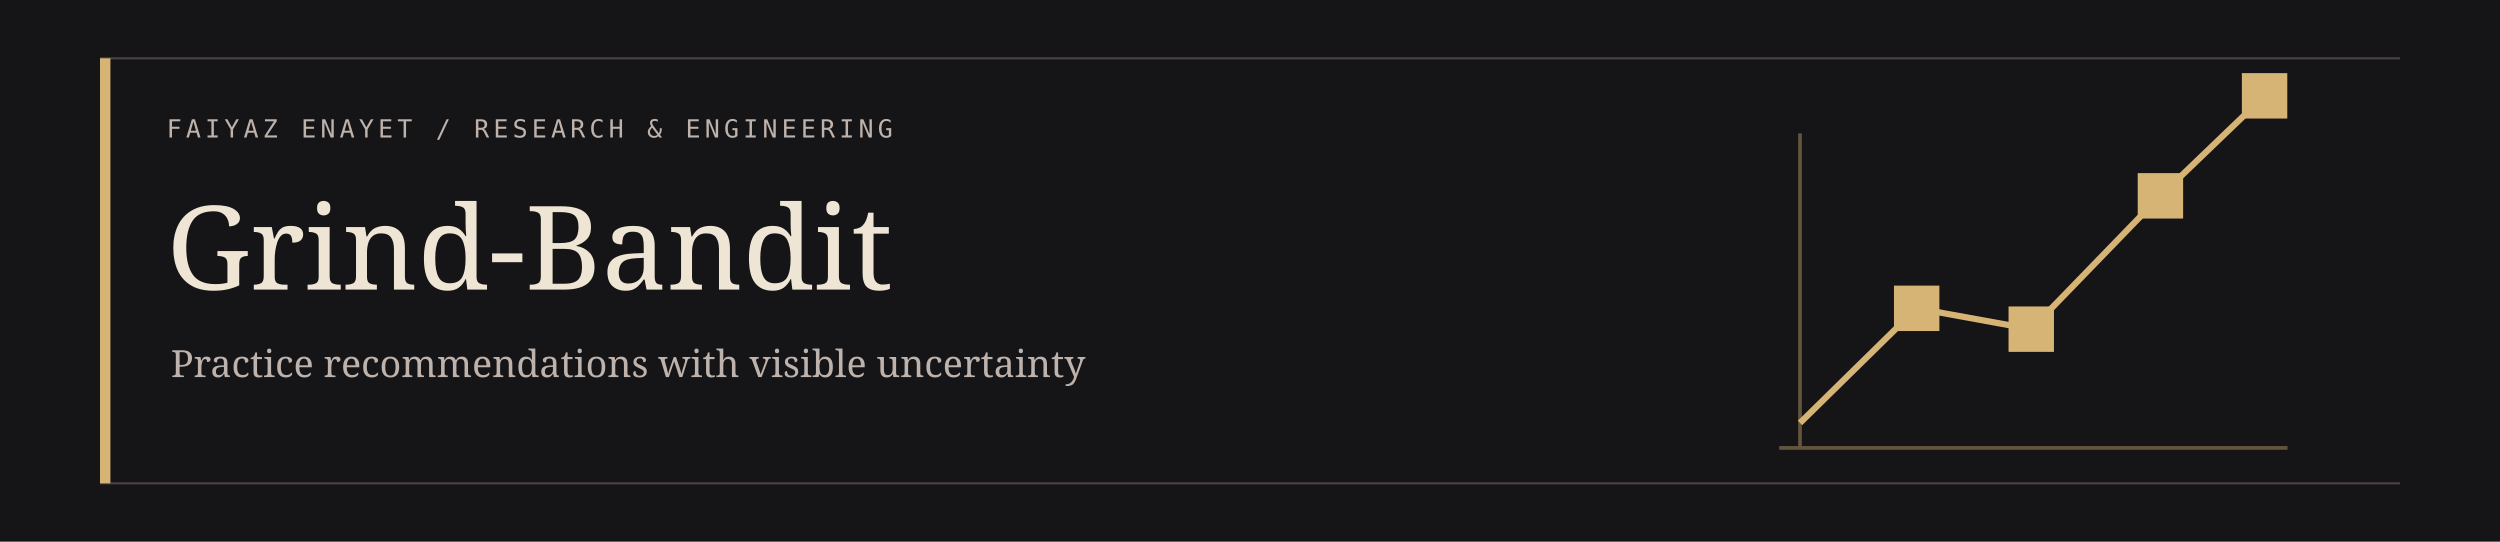
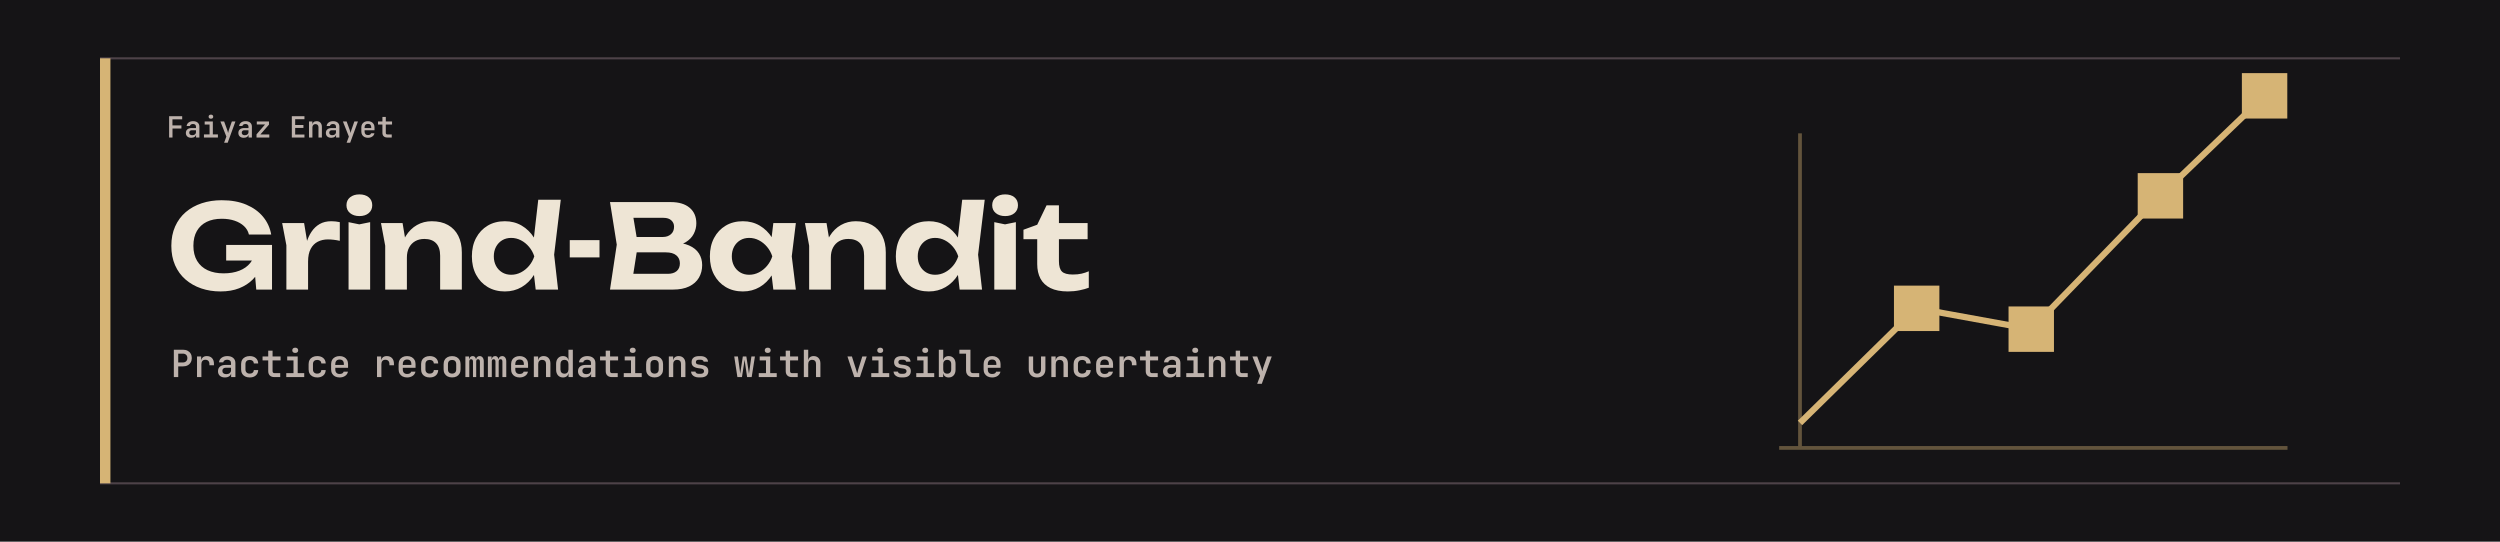
<svg xmlns="http://www.w3.org/2000/svg" width="1200" height="260" viewBox="0 0 1200 260" role="img" aria-label="Grind-Bandit: Practice recommendations with visible uncertainty">
  <rect width="1200" height="260" fill="#151416" />
  <path d="M48 28h1104M48 232h1104" stroke="#4d4248" />
  <rect x="48" y="28" width="5" height="204" fill="#d6b475" />
-   <text x="80" y="66" fill="#bdb2ac" font-size="12" font-family="monospace" letter-spacing="2">FAIYAZ ENAYET / RESEARCH &amp; ENGINEERING</text>
-   <text x="80" y="139" fill="#eee5d5" font-size="56" font-family="Unbounded, Georgia, serif">Grind-Bandit</text>
-   <text x="82" y="181" fill="#bdb2ac" font-size="18" font-family="Georgia,serif">Practice recommendations with visible uncertainty</text>
+   <path fill="#bdb2ac" transform="translate(80 66) scale(1 -1)" d="M1.177 0.000 L1.177 10.233 L7.448 10.233 L7.448 8.722 L2.772 8.722 L2.772 5.823 L7.083 5.823 L7.083 4.312 L2.800 4.312 L2.800 0.000 L1.177 0.000 Z M11.788 -0.140 Q10.598 -0.140 9.905 0.483 Q9.212 1.107 9.212 2.183 Q9.212 3.303 9.960 3.920 Q10.710 4.537 12.040 4.537 L14.070 4.537 L14.070 5.222 Q14.070 5.810 13.692 6.145 Q13.313 6.482 12.642 6.482 Q12.040 6.482 11.640 6.221 Q11.242 5.963 11.172 5.517 L9.577 5.517 Q9.702 6.580 10.548 7.210 Q11.397 7.840 12.683 7.840 Q14.083 7.840 14.895 7.140 Q15.708 6.440 15.708 5.237 L15.708 0.000 L14.112 0.000 L14.112 1.372 L13.847 1.372 L14.127 1.708 Q14.127 0.853 13.482 0.357 Q12.838 -0.140 11.788 -0.140 Z M12.307 1.092 Q13.077 1.092 13.573 1.490 Q14.070 1.890 14.070 2.507 L14.070 3.487 L12.068 3.487 Q11.508 3.487 11.172 3.172 Q10.837 2.857 10.837 2.323 Q10.837 1.750 11.228 1.420 Q11.620 1.092 12.307 1.092 Z M17.892 0.000 L17.892 1.483 L20.593 1.483 L20.593 6.230 L18.242 6.230 L18.242 7.700 L22.162 7.700 L22.162 1.483 L24.598 1.483 L24.598 0.000 L17.892 0.000 Z M21.238 9.017 Q20.720 9.017 20.425 9.275 Q20.132 9.533 20.132 9.982 Q20.132 10.443 20.425 10.710 Q20.720 10.977 21.238 10.977 Q21.757 10.977 22.050 10.710 Q22.345 10.443 22.345 9.982 Q22.345 9.533 22.050 9.275 Q21.757 9.017 21.238 9.017 Z M27.567 -2.520 L28.658 0.433 L25.788 7.700 L27.580 7.700 L29.092 3.557 Q29.203 3.262 29.308 2.842 Q29.413 2.422 29.483 2.142 Q29.540 2.422 29.645 2.842 Q29.750 3.262 29.848 3.557 L31.290 7.700 L33.012 7.700 L29.288 -2.520 L27.567 -2.520 Z M36.988 -0.140 Q35.798 -0.140 35.105 0.483 Q34.412 1.107 34.412 2.183 Q34.412 3.303 35.160 3.920 Q35.910 4.537 37.240 4.537 L39.270 4.537 L39.270 5.222 Q39.270 5.810 38.892 6.145 Q38.513 6.482 37.842 6.482 Q37.240 6.482 36.840 6.221 Q36.442 5.963 36.372 5.517 L34.777 5.517 Q34.902 6.580 35.748 7.210 Q36.597 7.840 37.883 7.840 Q39.283 7.840 40.095 7.140 Q40.908 6.440 40.908 5.237 L40.908 0.000 L39.312 0.000 L39.312 1.372 L39.047 1.372 L39.327 1.708 Q39.327 0.853 38.682 0.357 Q38.038 -0.140 36.988 -0.140 Z M37.507 1.092 Q38.277 1.092 38.773 1.490 Q39.270 1.890 39.270 2.507 L39.270 3.487 L37.268 3.487 Q36.708 3.487 36.372 3.172 Q36.037 2.857 36.037 2.323 Q36.037 1.750 36.428 1.420 Q36.820 1.092 37.507 1.092 Z M43.133 0.000 L43.133 1.512 L47.222 6.258 L43.260 6.258 L43.260 7.700 L49.112 7.700 L49.112 6.188 L44.968 1.442 L49.267 1.442 L49.267 0.000 L43.133 0.000 Z M60.073 0.000 L60.073 10.220 L66.137 10.220 L66.137 8.792 L61.683 8.792 L61.683 6.007 L65.647 6.007 L65.647 4.578 L61.683 4.578 L61.683 1.428 L66.137 1.428 L66.137 0.000 L60.073 0.000 Z M68.320 0.000 L68.320 7.700 L69.930 7.700 L69.930 6.230 L70.350 6.230 L69.930 5.852 Q69.930 6.790 70.483 7.315 Q71.037 7.840 71.988 7.840 Q73.137 7.840 73.822 7.098 Q74.508 6.357 74.508 5.082 L74.508 0.000 L72.870 0.000 L72.870 4.913 Q72.870 5.642 72.485 6.033 Q72.100 6.427 71.428 6.427 Q70.742 6.427 70.350 6.013 Q69.958 5.600 69.958 4.843 L69.958 0.000 L68.320 0.000 Z M78.988 -0.140 Q77.798 -0.140 77.105 0.483 Q76.412 1.107 76.412 2.183 Q76.412 3.303 77.160 3.920 Q77.910 4.537 79.240 4.537 L81.270 4.537 L81.270 5.222 Q81.270 5.810 80.892 6.145 Q80.513 6.482 79.842 6.482 Q79.240 6.482 78.840 6.221 Q78.442 5.963 78.372 5.517 L76.777 5.517 Q76.902 6.580 77.748 7.210 Q78.597 7.840 79.883 7.840 Q81.283 7.840 82.095 7.140 Q82.908 6.440 82.908 5.237 L82.908 0.000 L81.312 0.000 L81.312 1.372 L81.047 1.372 L81.327 1.708 Q81.327 0.853 80.682 0.357 Q80.038 -0.140 78.988 -0.140 Z M79.507 1.092 Q80.277 1.092 80.773 1.490 Q81.270 1.890 81.270 2.507 L81.270 3.487 L79.268 3.487 Q78.708 3.487 78.372 3.172 Q78.037 2.857 78.037 2.323 Q78.037 1.750 78.428 1.420 Q78.820 1.092 79.507 1.092 Z M86.367 -2.520 L87.458 0.433 L84.588 7.700 L86.380 7.700 L87.892 3.557 Q88.003 3.262 88.108 2.842 Q88.213 2.422 88.283 2.142 Q88.340 2.422 88.445 2.842 Q88.550 3.262 88.648 3.557 L90.090 7.700 L91.812 7.700 L88.088 -2.520 L86.367 -2.520 Z M96.600 -0.140 Q95.648 -0.140 94.933 0.230 Q94.220 0.602 93.828 1.280 Q93.437 1.960 93.437 2.857 L93.437 4.843 Q93.437 5.740 93.828 6.418 Q94.220 7.098 94.933 7.468 Q95.648 7.840 96.600 7.840 Q97.567 7.840 98.273 7.468 Q98.980 7.098 99.372 6.418 Q99.763 5.740 99.763 4.843 L99.763 3.458 L95.003 3.458 L95.003 2.857 Q95.003 2.030 95.417 1.595 Q95.830 1.162 96.613 1.162 Q97.243 1.162 97.628 1.385 Q98.013 1.610 98.112 2.017 L99.722 2.017 Q99.540 1.037 98.685 0.448 Q97.832 -0.140 96.600 -0.140 Z M98.197 4.410 L98.197 4.843 Q98.197 5.670 97.797 6.110 Q97.398 6.552 96.600 6.552 Q95.830 6.552 95.417 6.103 Q95.003 5.657 95.003 4.843 L95.003 4.522 L98.308 4.537 L98.197 4.410 Z M105.840 0.000 Q104.762 0.000 104.160 0.595 Q103.558 1.190 103.558 2.240 L103.558 6.230 L101.443 6.230 L101.443 7.700 L103.558 7.700 L103.558 9.870 L105.182 9.870 L105.182 7.700 L108.178 7.700 L108.178 6.230 L105.182 6.230 L105.182 2.240 Q105.182 1.470 105.938 1.470 L108.038 1.470 L108.038 0.000 L105.840 0.000 Z" />
+   <path fill="#eee5d5" transform="translate(80 139) scale(1 -1)" d="M46.874 18.200 Q46.760 14.394 45.360 10.946 Q43.960 7.508 41.326 4.848 Q38.693 2.188 34.825 0.648 Q30.966 -0.893 25.813 -0.893 Q20.886 -0.893 16.599 0.560 Q12.320 2.013 9.074 4.813 Q5.828 7.613 4.034 11.699 Q2.240 15.794 2.240 21.000 Q2.240 26.206 4.060 30.293 Q5.880 34.388 9.153 37.188 Q12.434 39.988 16.826 41.440 Q21.228 42.893 26.434 42.893 Q33.206 42.893 38.220 40.766 Q43.234 38.640 46.279 34.939 Q49.333 31.246 50.173 26.434 L39.480 26.434 Q38.920 28.788 37.126 30.468 Q35.333 32.148 32.620 33.066 Q29.908 33.994 26.434 33.994 Q22.234 33.994 19.206 32.506 Q16.188 31.028 14.508 28.140 Q12.828 25.253 12.828 21.000 Q12.828 16.748 14.613 13.773 Q16.406 10.806 19.653 9.293 Q22.908 7.788 27.326 7.788 Q31.640 7.788 34.913 9.074 Q38.194 10.360 40.119 12.766 Q42.053 15.173 42.333 18.533 L46.874 18.200 Z M28.560 13.948 L28.560 21.446 L50.566 21.446 L50.566 0.000 L43.006 0.000 L41.554 16.800 L43.680 13.948 L28.560 13.948 Z M55.440 31.920 L65.966 31.920 L67.874 20.440 L67.874 0.000 L57.461 0.000 L57.461 21.280 L55.440 31.920 Z M83.108 32.366 L83.108 23.406 Q81.594 23.748 80.106 23.914 Q78.628 24.080 77.394 24.080 Q74.708 24.080 72.546 22.986 Q70.394 21.893 69.134 19.539 Q67.874 17.194 67.874 13.440 L65.800 16.013 Q66.194 19.434 67.086 22.453 Q67.988 25.480 69.554 27.799 Q71.120 30.126 73.439 31.465 Q75.766 32.812 79.074 32.812 Q80.028 32.812 81.086 32.699 Q82.154 32.594 83.108 32.366 Z M87.308 32.366 L92.461 31.308 L97.668 32.366 L97.668 0.000 L87.308 0.000 L87.308 32.366 Z M92.514 35.280 Q89.775 35.280 88.034 36.706 Q86.301 38.133 86.301 40.486 Q86.301 42.893 88.034 44.293 Q89.775 45.693 92.514 45.693 Q95.314 45.693 96.994 44.293 Q98.674 42.893 98.674 40.486 Q98.674 38.133 96.994 36.706 Q95.314 35.280 92.514 35.280 Z M102.874 31.920 L113.234 31.920 L115.308 19.486 L115.308 0.000 L104.895 0.000 L104.895 21.053 L102.874 31.920 Z M127.234 32.812 Q131.828 32.812 135.048 30.993 Q138.268 29.173 139.974 25.813 Q141.680 22.453 141.680 17.806 L141.680 0.000 L131.268 0.000 L131.268 16.240 Q131.268 20.213 129.308 22.260 Q127.348 24.308 123.708 24.308 Q121.135 24.308 119.254 23.214 Q117.381 22.120 116.340 20.134 Q115.308 18.148 115.308 15.400 L112.000 17.133 Q112.621 22.234 114.774 25.699 Q116.935 29.173 120.155 30.993 Q123.375 32.812 127.234 32.812 Z M177.126 0.000 L175.726 12.040 L177.634 15.846 L175.788 20.668 L178.360 43.120 L189.166 43.120 L185.981 16.748 L187.880 0.000 L177.126 0.000 Z M179.541 15.960 Q178.701 10.868 176.348 7.088 Q173.994 3.308 170.406 1.208 Q166.828 -0.893 162.348 -0.893 Q157.640 -0.893 154.079 1.234 Q150.526 3.360 148.514 7.140 Q146.501 10.920 146.501 15.960 Q146.501 21.000 148.514 24.780 Q150.526 28.560 154.079 30.686 Q157.640 32.812 162.348 32.812 Q166.828 32.812 170.406 30.713 Q173.994 28.613 176.374 24.859 Q178.754 21.114 179.541 15.960 Z M157.028 15.960 Q157.028 13.388 158.086 11.393 Q159.154 9.406 161.026 8.260 Q162.908 7.114 165.366 7.114 Q167.834 7.114 170.048 8.260 Q172.261 9.406 173.941 11.393 Q175.621 13.388 176.461 15.960 Q175.621 18.533 173.941 20.519 Q172.261 22.514 170.048 23.660 Q167.834 24.806 165.366 24.806 Q162.908 24.806 161.026 23.660 Q159.154 22.514 158.086 20.519 Q157.028 18.533 157.028 15.960 Z M193.480 23.748 L207.760 23.748 L207.760 15.453 L193.480 15.453 L193.480 23.748 Z M241.806 20.606 L242.708 22.680 Q247.634 22.566 250.793 21.166 Q253.960 19.766 255.500 17.325 Q257.040 14.893 257.040 11.760 Q257.040 8.348 255.474 5.688 Q253.908 3.028 250.793 1.514 Q247.686 0.000 243.040 0.000 L212.800 0.000 L216.046 21.560 L212.800 42.000 L241.973 42.000 Q247.800 42.000 251.020 39.279 Q254.240 36.566 254.240 31.806 Q254.240 29.173 253.006 26.766 Q251.773 24.360 249.086 22.706 Q246.400 21.053 241.806 20.606 Z M223.213 2.573 L219.188 7.560 L240.520 7.560 Q243.268 7.560 244.808 8.873 Q246.348 10.194 246.348 12.600 Q246.348 15.006 244.633 16.433 Q242.926 17.868 239.566 17.868 L222.093 17.868 L222.093 25.253 L238.228 25.253 Q240.520 25.253 242.034 26.565 Q243.548 27.886 243.548 30.188 Q243.548 32.034 242.226 33.233 Q240.914 34.440 238.508 34.440 L219.240 34.440 L223.213 39.428 L226.188 21.560 L223.213 2.573 Z M291.200 0.000 L289.800 11.594 L291.314 15.960 L289.800 20.274 L291.200 31.920 L302.006 31.920 L300.046 15.960 L302.006 0.000 L291.200 0.000 Z M293.781 15.960 Q292.941 10.868 290.588 7.088 Q288.234 3.308 284.646 1.208 Q281.068 -0.893 276.588 -0.893 Q271.880 -0.893 268.319 1.234 Q264.766 3.360 262.754 7.140 Q260.741 10.920 260.741 15.960 Q260.741 21.000 262.754 24.780 Q264.766 28.560 268.319 30.686 Q271.880 32.812 276.588 32.812 Q281.068 32.812 284.646 30.713 Q288.234 28.613 290.614 24.859 Q292.994 21.114 293.781 15.960 Z M271.268 15.960 Q271.268 13.388 272.326 11.393 Q273.394 9.406 275.266 8.260 Q277.148 7.114 279.606 7.114 Q282.074 7.114 284.288 8.260 Q286.501 9.406 288.181 11.393 Q289.861 13.388 290.701 15.960 Q289.861 18.533 288.181 20.519 Q286.501 22.514 284.288 23.660 Q282.074 24.806 279.606 24.806 Q277.148 24.806 275.266 23.660 Q273.394 22.514 272.326 20.519 Q271.268 18.533 271.268 15.960 Z M306.373 31.920 L316.733 31.920 L318.806 19.486 L318.806 0.000 L308.394 0.000 L308.394 21.053 L306.373 31.920 Z M330.733 32.812 Q335.326 32.812 338.546 30.993 Q341.766 29.173 343.473 25.813 Q345.179 22.453 345.179 17.806 L345.179 0.000 L334.766 0.000 L334.766 16.240 Q334.766 20.213 332.806 22.260 Q330.846 24.308 327.206 24.308 Q324.634 24.308 322.753 23.214 Q320.880 22.120 319.839 20.134 Q318.806 18.148 318.806 15.400 L315.499 17.133 Q316.120 22.234 318.273 25.699 Q320.434 29.173 323.654 30.993 Q326.874 32.812 330.733 32.812 Z M380.625 0.000 L379.225 12.040 L381.133 15.846 L379.286 20.668 L381.859 43.120 L392.665 43.120 L389.480 16.748 L391.379 0.000 L380.625 0.000 Z M383.040 15.960 Q382.200 10.868 379.846 7.088 Q377.493 3.308 373.905 1.208 Q370.326 -0.893 365.846 -0.893 Q361.139 -0.893 357.578 1.234 Q354.025 3.360 352.013 7.140 Q350.000 10.920 350.000 15.960 Q350.000 21.000 352.013 24.780 Q354.025 28.560 357.578 30.686 Q361.139 32.812 365.846 32.812 Q370.326 32.812 373.905 30.713 Q377.493 28.613 379.873 24.859 Q382.253 21.114 383.040 15.960 Z M360.526 15.960 Q360.526 13.388 361.585 11.393 Q362.653 9.406 364.525 8.260 Q366.406 7.114 368.865 7.114 Q371.333 7.114 373.546 8.260 Q375.760 9.406 377.440 11.393 Q379.120 13.388 379.960 15.960 Q379.120 18.533 377.440 20.519 Q375.760 22.514 373.546 23.660 Q371.333 24.806 368.865 24.806 Q366.406 24.806 364.525 23.660 Q362.653 22.514 361.585 20.519 Q360.526 18.533 360.526 15.960 Z M397.259 32.366 L402.413 31.308 L407.619 32.366 L407.619 0.000 L397.259 0.000 L397.259 32.366 Z M402.465 35.280 Q399.726 35.280 397.985 36.706 Q396.253 38.133 396.253 40.486 Q396.253 42.893 397.985 44.293 Q399.726 45.693 402.465 45.693 Q405.265 45.693 406.945 44.293 Q408.625 42.893 408.625 40.486 Q408.625 38.133 406.945 36.706 Q405.265 35.280 402.465 35.280 Z M411.259 24.194 L411.259 28.726 L417.865 31.133 L422.345 40.434 L428.286 40.434 L428.286 31.920 L442.059 31.920 L442.059 24.194 L428.286 24.194 L428.286 13.668 Q428.286 10.080 429.739 8.654 Q431.191 7.228 434.945 7.228 Q437.351 7.228 439.171 7.648 Q440.991 8.068 442.619 8.794 L442.619 0.893 Q440.939 0.228 438.218 -0.333 Q435.505 -0.893 432.591 -0.893 Q427.499 -0.893 424.218 0.726 Q420.945 2.354 419.405 5.294 Q417.865 8.234 417.865 12.206 L417.865 24.194 L411.259 24.194 Z" />
+   <path fill="#bdb2ac" transform="translate(82 181) scale(1 -1)" d="M1.440 0.000 L1.440 13.140 L5.797 13.140 Q7.093 13.140 8.047 12.645 Q9.000 12.150 9.532 11.250 Q10.063 10.350 10.063 9.127 Q10.063 7.937 9.532 7.028 Q9.000 6.120 8.047 5.625 Q7.093 5.130 5.797 5.130 L3.547 5.130 L3.547 0.000 L1.440 0.000 Z M3.547 7.020 L5.797 7.020 Q6.767 7.020 7.352 7.597 Q7.937 8.173 7.937 9.127 Q7.937 10.117 7.352 10.682 Q6.767 11.250 5.797 11.250 L3.547 11.250 L3.547 7.020 Z M12.563 0.000 L12.563 9.900 L14.563 9.900 L14.563 8.010 L15.083 8.010 L14.453 6.840 Q14.453 8.443 15.165 9.262 Q15.877 10.080 17.263 10.080 Q18.863 10.080 19.780 9.098 Q20.700 8.117 20.700 6.373 L20.700 5.687 L18.523 5.687 L18.523 6.227 Q18.523 7.237 18.008 7.777 Q17.497 8.317 16.597 8.317 Q15.677 8.317 15.173 7.765 Q14.670 7.217 14.670 6.227 L14.670 0.000 L12.563 0.000 Z M25.957 -0.180 Q24.427 -0.180 23.535 0.622 Q22.643 1.423 22.643 2.807 Q22.643 4.247 23.605 5.040 Q24.570 5.833 26.280 5.833 L28.890 5.833 L28.890 6.713 Q28.890 7.470 28.403 7.900 Q27.917 8.333 27.053 8.333 Q26.280 8.333 25.765 7.999 Q25.253 7.667 25.163 7.093 L23.113 7.093 Q23.273 8.460 24.362 9.270 Q25.453 10.080 27.107 10.080 Q28.907 10.080 29.950 9.180 Q30.997 8.280 30.997 6.733 L30.997 0.000 L28.943 0.000 L28.943 1.763 L28.603 1.763 L28.963 2.197 Q28.963 1.097 28.133 0.458 Q27.307 -0.180 25.957 -0.180 Z M26.623 1.403 Q27.613 1.403 28.252 1.915 Q28.890 2.430 28.890 3.223 L28.890 4.483 L26.317 4.483 Q25.597 4.483 25.163 4.078 Q24.733 3.673 24.733 2.987 Q24.733 2.250 25.237 1.825 Q25.740 1.403 26.623 1.403 Z M37.873 -0.180 Q36.613 -0.180 35.685 0.287 Q34.757 0.757 34.245 1.628 Q33.733 2.503 33.733 3.673 L33.733 6.227 Q33.733 7.417 34.245 8.280 Q34.757 9.143 35.685 9.610 Q36.613 10.080 37.873 10.080 Q39.690 10.080 40.787 9.127 Q41.887 8.173 41.940 6.533 L39.853 6.533 Q39.797 7.343 39.274 7.793 Q38.753 8.243 37.873 8.243 Q36.917 8.243 36.368 7.720 Q35.820 7.200 35.820 6.227 L35.820 3.673 Q35.820 2.717 36.368 2.185 Q36.917 1.657 37.873 1.657 Q38.753 1.657 39.274 2.107 Q39.797 2.557 39.853 3.367 L41.940 3.367 Q41.887 1.727 40.787 0.773 Q39.690 -0.180 37.873 -0.180 Z M49.680 0.000 Q48.293 0.000 47.520 0.765 Q46.747 1.530 46.747 2.880 L46.747 8.010 L44.027 8.010 L44.027 9.900 L46.747 9.900 L46.747 12.690 L48.833 12.690 L48.833 9.900 L52.687 9.900 L52.687 8.010 L48.833 8.010 L48.833 2.880 Q48.833 1.890 49.807 1.890 L52.507 1.890 L52.507 0.000 L49.680 0.000 Z M55.403 0.000 L55.403 1.907 L58.877 1.907 L58.877 8.010 L55.853 8.010 L55.853 9.900 L60.893 9.900 L60.893 1.907 L64.027 1.907 L64.027 0.000 L55.403 0.000 Z M59.707 11.593 Q59.040 11.593 58.660 11.925 Q58.283 12.257 58.283 12.833 Q58.283 13.427 58.660 13.770 Q59.040 14.113 59.707 14.113 Q60.373 14.113 60.750 13.770 Q61.130 13.427 61.130 12.833 Q61.130 12.257 60.750 11.925 Q60.373 11.593 59.707 11.593 Z M70.273 -0.180 Q69.013 -0.180 68.085 0.287 Q67.157 0.757 66.645 1.628 Q66.133 2.503 66.133 3.673 L66.133 6.227 Q66.133 7.417 66.645 8.280 Q67.157 9.143 68.085 9.610 Q69.013 10.080 70.273 10.080 Q72.090 10.080 73.187 9.127 Q74.287 8.173 74.340 6.533 L72.253 6.533 Q72.197 7.343 71.674 7.793 Q71.153 8.243 70.273 8.243 Q69.317 8.243 68.768 7.720 Q68.220 7.200 68.220 6.227 L68.220 3.673 Q68.220 2.717 68.768 2.185 Q69.317 1.657 70.273 1.657 Q71.153 1.657 71.674 2.107 Q72.197 2.557 72.253 3.367 L74.340 3.367 Q74.287 1.727 73.187 0.773 Q72.090 -0.180 70.273 -0.180 Z M81.000 -0.180 Q79.777 -0.180 78.857 0.295 Q77.940 0.773 77.437 1.645 Q76.933 2.520 76.933 3.673 L76.933 6.227 Q76.933 7.380 77.437 8.252 Q77.940 9.127 78.857 9.602 Q79.777 10.080 81.000 10.080 Q82.243 10.080 83.152 9.602 Q84.060 9.127 84.563 8.252 Q85.067 7.380 85.067 6.227 L85.067 4.447 L78.947 4.447 L78.947 3.673 Q78.947 2.610 79.478 2.050 Q80.010 1.493 81.017 1.493 Q81.827 1.493 82.322 1.780 Q82.817 2.070 82.943 2.593 L85.013 2.593 Q84.780 1.333 83.680 0.577 Q82.583 -0.180 81.000 -0.180 Z M83.053 5.670 L83.053 6.227 Q83.053 7.290 82.538 7.855 Q82.027 8.423 81.000 8.423 Q80.010 8.423 79.478 7.847 Q78.947 7.273 78.947 6.227 L78.947 5.813 L83.197 5.833 L83.053 5.670 Z M98.963 0.000 L98.963 9.900 L100.963 9.900 L100.963 8.010 L101.483 8.010 L100.853 6.840 Q100.853 8.443 101.565 9.262 Q102.277 10.080 103.663 10.080 Q105.263 10.080 106.180 9.098 Q107.100 8.117 107.100 6.373 L107.100 5.687 L104.923 5.687 L104.923 6.227 Q104.923 7.237 104.408 7.777 Q103.897 8.317 102.997 8.317 Q102.077 8.317 101.573 7.765 Q101.070 7.217 101.070 6.227 L101.070 0.000 L98.963 0.000 Z M113.400 -0.180 Q112.177 -0.180 111.257 0.295 Q110.340 0.773 109.837 1.645 Q109.333 2.520 109.333 3.673 L109.333 6.227 Q109.333 7.380 109.837 8.252 Q110.340 9.127 111.257 9.602 Q112.177 10.080 113.400 10.080 Q114.643 10.080 115.552 9.602 Q116.460 9.127 116.963 8.252 Q117.467 7.380 117.467 6.227 L117.467 4.447 L111.347 4.447 L111.347 3.673 Q111.347 2.610 111.878 2.050 Q112.410 1.493 113.417 1.493 Q114.227 1.493 114.722 1.780 Q115.217 2.070 115.343 2.593 L117.413 2.593 Q117.180 1.333 116.080 0.577 Q114.983 -0.180 113.400 -0.180 Z M115.453 5.670 L115.453 6.227 Q115.453 7.290 114.938 7.855 Q114.427 8.423 113.400 8.423 Q112.410 8.423 111.878 7.847 Q111.347 7.273 111.347 6.227 L111.347 5.813 L115.597 5.833 L115.453 5.670 Z M124.273 -0.180 Q123.013 -0.180 122.085 0.287 Q121.157 0.757 120.645 1.628 Q120.133 2.503 120.133 3.673 L120.133 6.227 Q120.133 7.417 120.645 8.280 Q121.157 9.143 122.085 9.610 Q123.013 10.080 124.273 10.080 Q126.090 10.080 127.187 9.127 Q128.287 8.173 128.340 6.533 L126.253 6.533 Q126.197 7.343 125.674 7.793 Q125.153 8.243 124.273 8.243 Q123.317 8.243 122.768 7.720 Q122.220 7.200 122.220 6.227 L122.220 3.673 Q122.220 2.717 122.768 2.185 Q123.317 1.657 124.273 1.657 Q125.153 1.657 125.674 2.107 Q126.197 2.557 126.253 3.367 L128.340 3.367 Q128.287 1.727 127.187 0.773 Q126.090 -0.180 124.273 -0.180 Z M135.000 -0.163 Q133.757 -0.163 132.848 0.304 Q131.940 0.773 131.437 1.645 Q130.933 2.520 130.933 3.707 L130.933 6.193 Q130.933 7.380 131.437 8.252 Q131.940 9.127 132.848 9.593 Q133.757 10.063 135.000 10.063 Q136.260 10.063 137.160 9.593 Q138.060 9.127 138.563 8.252 Q139.067 7.380 139.067 6.210 L139.067 3.707 Q139.067 2.520 138.563 1.645 Q138.060 0.773 137.160 0.304 Q136.260 -0.163 135.000 -0.163 Z M135.000 1.673 Q135.937 1.673 136.457 2.194 Q136.980 2.717 136.980 3.707 L136.980 6.193 Q136.980 7.200 136.457 7.712 Q135.937 8.227 135.000 8.227 Q134.083 8.227 133.552 7.712 Q133.020 7.200 133.020 6.193 L133.020 3.707 Q133.020 2.717 133.552 2.194 Q134.083 1.673 135.000 1.673 Z M141.390 0.000 L141.390 9.900 L143.137 9.900 L143.137 8.603 L143.497 8.603 L143.207 8.243 Q143.207 9.090 143.665 9.585 Q144.127 10.080 144.863 10.080 Q145.673 10.080 146.115 9.442 Q146.557 8.803 146.557 7.703 L146.143 8.603 L146.790 8.603 L146.520 8.243 Q146.520 9.090 146.987 9.585 Q147.457 10.080 148.230 10.080 Q149.147 10.080 149.678 9.385 Q150.210 8.693 150.210 7.543 L150.210 0.000 L148.357 0.000 L148.357 7.470 Q148.357 7.993 148.132 8.280 Q147.907 8.567 147.473 8.567 Q147.043 8.567 146.807 8.288 Q146.573 8.010 146.573 7.487 L146.573 0.000 L145.027 0.000 L145.027 7.470 Q145.027 8.010 144.790 8.288 Q144.557 8.567 144.127 8.567 Q143.693 8.567 143.477 8.288 Q143.263 8.010 143.263 7.487 L143.263 0.000 L141.390 0.000 Z M152.190 0.000 L152.190 9.900 L153.937 9.900 L153.937 8.603 L154.297 8.603 L154.007 8.243 Q154.007 9.090 154.465 9.585 Q154.927 10.080 155.663 10.080 Q156.473 10.080 156.915 9.442 Q157.357 8.803 157.357 7.703 L156.943 8.603 L157.590 8.603 L157.320 8.243 Q157.320 9.090 157.787 9.585 Q158.257 10.080 159.030 10.080 Q159.947 10.080 160.478 9.385 Q161.010 8.693 161.010 7.543 L161.010 0.000 L159.157 0.000 L159.157 7.470 Q159.157 7.993 158.932 8.280 Q158.707 8.567 158.273 8.567 Q157.843 8.567 157.607 8.288 Q157.373 8.010 157.373 7.487 L157.373 0.000 L155.827 0.000 L155.827 7.470 Q155.827 8.010 155.590 8.288 Q155.357 8.567 154.927 8.567 Q154.493 8.567 154.277 8.288 Q154.063 8.010 154.063 7.487 L154.063 0.000 L152.190 0.000 Z M167.400 -0.180 Q166.177 -0.180 165.257 0.295 Q164.340 0.773 163.837 1.645 Q163.333 2.520 163.333 3.673 L163.333 6.227 Q163.333 7.380 163.837 8.252 Q164.340 9.127 165.257 9.602 Q166.177 10.080 167.400 10.080 Q168.643 10.080 169.552 9.602 Q170.460 9.127 170.963 8.252 Q171.467 7.380 171.467 6.227 L171.467 4.447 L165.347 4.447 L165.347 3.673 Q165.347 2.610 165.878 2.050 Q166.410 1.493 167.417 1.493 Q168.227 1.493 168.722 1.780 Q169.217 2.070 169.343 2.593 L171.413 2.593 Q171.180 1.333 170.080 0.577 Q168.983 -0.180 167.400 -0.180 Z M169.453 5.670 L169.453 6.227 Q169.453 7.290 168.938 7.855 Q168.427 8.423 167.400 8.423 Q166.410 8.423 165.878 7.847 Q165.347 7.273 165.347 6.227 L165.347 5.813 L169.597 5.833 L169.453 5.670 Z M174.240 0.000 L174.240 9.900 L176.310 9.900 L176.310 8.010 L176.850 8.010 L176.310 7.523 Q176.310 8.730 177.022 9.405 Q177.733 10.080 178.957 10.080 Q180.433 10.080 181.313 9.127 Q182.197 8.173 182.197 6.533 L182.197 0.000 L180.090 0.000 L180.090 6.317 Q180.090 7.253 179.595 7.757 Q179.100 8.263 178.237 8.263 Q177.353 8.263 176.850 7.732 Q176.347 7.200 176.347 6.227 L176.347 0.000 L174.240 0.000 Z M188.227 -0.180 Q186.733 -0.180 185.833 0.835 Q184.933 1.853 184.933 3.583 L184.933 6.317 Q184.933 8.047 185.833 9.062 Q186.733 10.080 188.227 10.080 Q189.450 10.080 190.170 9.397 Q190.890 8.713 190.890 7.523 L190.440 8.010 L190.907 8.010 L190.853 10.333 L190.853 13.140 L192.960 13.140 L192.960 0.000 L190.890 0.000 L190.890 1.890 L190.440 1.890 L190.890 2.377 Q190.890 1.187 190.170 0.503 Q189.450 -0.180 188.227 -0.180 Z M188.963 1.637 Q189.847 1.637 190.350 2.177 Q190.853 2.717 190.853 3.673 L190.853 6.227 Q190.853 7.183 190.350 7.723 Q189.847 8.263 188.963 8.263 Q188.047 8.263 187.532 7.732 Q187.020 7.200 187.020 6.227 L187.020 3.673 Q187.020 2.700 187.532 2.168 Q188.047 1.637 188.963 1.637 Z M198.757 -0.180 Q197.227 -0.180 196.335 0.622 Q195.443 1.423 195.443 2.807 Q195.443 4.247 196.405 5.040 Q197.370 5.833 199.080 5.833 L201.690 5.833 L201.690 6.713 Q201.690 7.470 201.203 7.900 Q200.717 8.333 199.853 8.333 Q199.080 8.333 198.565 7.999 Q198.053 7.667 197.963 7.093 L195.913 7.093 Q196.073 8.460 197.162 9.270 Q198.253 10.080 199.907 10.080 Q201.707 10.080 202.750 9.180 Q203.797 8.280 203.797 6.733 L203.797 0.000 L201.743 0.000 L201.743 1.763 L201.403 1.763 L201.763 2.197 Q201.763 1.097 200.933 0.458 Q200.107 -0.180 198.757 -0.180 Z M199.423 1.403 Q200.413 1.403 201.052 1.915 Q201.690 2.430 201.690 3.223 L201.690 4.483 L199.117 4.483 Q198.397 4.483 197.963 4.078 Q197.533 3.673 197.533 2.987 Q197.533 2.250 198.037 1.825 Q198.540 1.403 199.423 1.403 Z M211.680 0.000 Q210.293 0.000 209.520 0.765 Q208.747 1.530 208.747 2.880 L208.747 8.010 L206.027 8.010 L206.027 9.900 L208.747 9.900 L208.747 12.690 L210.833 12.690 L210.833 9.900 L214.687 9.900 L214.687 8.010 L210.833 8.010 L210.833 2.880 Q210.833 1.890 211.807 1.890 L214.507 1.890 L214.507 0.000 L211.680 0.000 Z M217.403 0.000 L217.403 1.907 L220.877 1.907 L220.877 8.010 L217.853 8.010 L217.853 9.900 L222.893 9.900 L222.893 1.907 L226.027 1.907 L226.027 0.000 L217.403 0.000 Z M221.707 11.593 Q221.040 11.593 220.660 11.925 Q220.283 12.257 220.283 12.833 Q220.283 13.427 220.660 13.770 Q221.040 14.113 221.707 14.113 Q222.373 14.113 222.750 13.770 Q223.130 13.427 223.130 12.833 Q223.130 12.257 222.750 11.925 Q222.373 11.593 221.707 11.593 Z M232.200 -0.163 Q230.957 -0.163 230.048 0.304 Q229.140 0.773 228.637 1.645 Q228.133 2.520 228.133 3.707 L228.133 6.193 Q228.133 7.380 228.637 8.252 Q229.140 9.127 230.048 9.593 Q230.957 10.063 232.200 10.063 Q233.460 10.063 234.360 9.593 Q235.260 9.127 235.763 8.252 Q236.267 7.380 236.267 6.210 L236.267 3.707 Q236.267 2.520 235.763 1.645 Q235.260 0.773 234.360 0.304 Q233.460 -0.163 232.200 -0.163 Z M232.200 1.673 Q233.137 1.673 233.657 2.194 Q234.180 2.717 234.180 3.707 L234.180 6.193 Q234.180 7.200 233.657 7.712 Q233.137 8.227 232.200 8.227 Q231.283 8.227 230.752 7.712 Q230.220 7.200 230.220 6.193 L230.220 3.707 Q230.220 2.717 230.752 2.194 Q231.283 1.673 232.200 1.673 Z M239.040 0.000 L239.040 9.900 L241.110 9.900 L241.110 8.010 L241.650 8.010 L241.110 7.523 Q241.110 8.730 241.822 9.405 Q242.533 10.080 243.757 10.080 Q245.233 10.080 246.113 9.127 Q246.997 8.173 246.997 6.533 L246.997 0.000 L244.890 0.000 L244.890 6.317 Q244.890 7.253 244.395 7.757 Q243.900 8.263 243.037 8.263 Q242.153 8.263 241.650 7.732 Q241.147 7.200 241.147 6.227 L241.147 0.000 L239.040 0.000 Z M253.440 -0.163 Q252.343 -0.163 251.522 0.188 Q250.703 0.540 250.225 1.162 Q249.750 1.783 249.697 2.627 L251.803 2.627 Q251.857 2.143 252.295 1.853 Q252.737 1.567 253.440 1.567 L254.213 1.567 Q255.077 1.567 255.510 1.907 Q255.943 2.250 255.943 2.827 Q255.943 3.367 255.555 3.682 Q255.167 3.997 254.393 4.103 L253.133 4.283 Q251.497 4.537 250.732 5.192 Q249.967 5.850 249.967 7.163 Q249.967 8.550 250.875 9.307 Q251.783 10.063 253.567 10.063 L254.250 10.063 Q255.853 10.063 256.807 9.343 Q257.760 8.623 257.867 7.397 L255.763 7.397 Q255.707 7.813 255.310 8.072 Q254.917 8.333 254.250 8.333 L253.567 8.333 Q252.757 8.333 252.385 8.035 Q252.017 7.740 252.017 7.163 Q252.017 6.643 252.340 6.382 Q252.667 6.120 253.367 6.013 L254.663 5.833 Q256.373 5.580 257.183 4.885 Q257.993 4.193 257.993 2.863 Q257.993 1.423 257.048 0.630 Q256.103 -0.163 254.213 -0.163 L253.440 -0.163 Z M271.943 0.000 L270.433 9.900 L272.197 9.900 L273.060 3.600 Q273.133 3.113 273.195 2.520 Q273.257 1.927 273.293 1.547 Q273.330 1.927 273.420 2.520 Q273.510 3.113 273.583 3.600 L274.553 9.900 L276.247 9.900 L277.217 3.600 Q277.290 3.113 277.380 2.520 Q277.470 1.927 277.507 1.530 Q277.543 1.927 277.622 2.520 Q277.703 3.113 277.777 3.600 L278.677 9.900 L280.367 9.900 L278.803 0.000 L276.607 0.000 L275.687 6.283 Q275.617 6.787 275.527 7.380 Q275.437 7.973 275.400 8.333 Q275.347 7.973 275.265 7.380 Q275.183 6.787 275.113 6.283 L274.140 0.000 L271.943 0.000 Z M282.203 0.000 L282.203 1.907 L285.677 1.907 L285.677 8.010 L282.653 8.010 L282.653 9.900 L287.693 9.900 L287.693 1.907 L290.827 1.907 L290.827 0.000 L282.203 0.000 Z M286.507 11.593 Q285.840 11.593 285.460 11.925 Q285.083 12.257 285.083 12.833 Q285.083 13.427 285.460 13.770 Q285.840 14.113 286.507 14.113 Q287.173 14.113 287.550 13.770 Q287.930 13.427 287.930 12.833 Q287.930 12.257 287.550 11.925 Q287.173 11.593 286.507 11.593 Z M298.080 0.000 Q296.693 0.000 295.920 0.765 Q295.147 1.530 295.147 2.880 L295.147 8.010 L292.427 8.010 L292.427 9.900 L295.147 9.900 L295.147 12.690 L297.233 12.690 L297.233 9.900 L301.087 9.900 L301.087 8.010 L297.233 8.010 L297.233 2.880 Q297.233 1.890 298.207 1.890 L300.907 1.890 L300.907 0.000 L298.080 0.000 Z M303.840 0.000 L303.840 13.140 L305.947 13.140 L305.947 9.900 L305.910 8.010 L306.450 8.010 L305.910 7.523 Q305.910 8.730 306.622 9.405 Q307.333 10.080 308.557 10.080 Q310.033 10.080 310.913 9.127 Q311.797 8.173 311.797 6.533 L311.797 0.000 L309.690 0.000 L309.690 6.317 Q309.690 7.253 309.195 7.765 Q308.700 8.280 307.837 8.280 Q306.953 8.280 306.450 7.740 Q305.947 7.200 305.947 6.227 L305.947 0.000 L303.840 0.000 Z M328.050 0.000 L324.773 9.900 L326.917 9.900 L328.877 3.727 Q329.057 3.167 329.209 2.599 Q329.363 2.033 329.437 1.710 Q329.527 2.033 329.678 2.599 Q329.833 3.167 329.977 3.727 L331.903 9.900 L334.027 9.900 L330.767 0.000 L328.050 0.000 Z M336.203 0.000 L336.203 1.907 L339.677 1.907 L339.677 8.010 L336.653 8.010 L336.653 9.900 L341.693 9.900 L341.693 1.907 L344.827 1.907 L344.827 0.000 L336.203 0.000 Z M340.507 11.593 Q339.840 11.593 339.460 11.925 Q339.083 12.257 339.083 12.833 Q339.083 13.427 339.460 13.770 Q339.840 14.113 340.507 14.113 Q341.173 14.113 341.550 13.770 Q341.930 13.427 341.930 12.833 Q341.930 12.257 341.550 11.925 Q341.173 11.593 340.507 11.593 Z M350.640 -0.163 Q349.543 -0.163 348.722 0.188 Q347.903 0.540 347.425 1.162 Q346.950 1.783 346.897 2.627 L349.003 2.627 Q349.057 2.143 349.495 1.853 Q349.937 1.567 350.640 1.567 L351.413 1.567 Q352.277 1.567 352.710 1.907 Q353.143 2.250 353.143 2.827 Q353.143 3.367 352.755 3.682 Q352.367 3.997 351.593 4.103 L350.333 4.283 Q348.697 4.537 347.932 5.192 Q347.167 5.850 347.167 7.163 Q347.167 8.550 348.075 9.307 Q348.983 10.063 350.767 10.063 L351.450 10.063 Q353.053 10.063 354.007 9.343 Q354.960 8.623 355.067 7.397 L352.963 7.397 Q352.907 7.813 352.510 8.072 Q352.117 8.333 351.450 8.333 L350.767 8.333 Q349.957 8.333 349.585 8.035 Q349.217 7.740 349.217 7.163 Q349.217 6.643 349.540 6.382 Q349.867 6.120 350.567 6.013 L351.863 5.833 Q353.573 5.580 354.383 4.885 Q355.193 4.193 355.193 2.863 Q355.193 1.423 354.248 0.630 Q353.303 -0.163 351.413 -0.163 L350.640 -0.163 Z M357.803 0.000 L357.803 1.907 L361.277 1.907 L361.277 8.010 L358.253 8.010 L358.253 9.900 L363.293 9.900 L363.293 1.907 L366.427 1.907 L366.427 0.000 L357.803 0.000 Z M362.107 11.593 Q361.440 11.593 361.060 11.925 Q360.683 12.257 360.683 12.833 Q360.683 13.427 361.060 13.770 Q361.440 14.113 362.107 14.113 Q362.773 14.113 363.150 13.770 Q363.530 13.427 363.530 12.833 Q363.530 12.257 363.150 11.925 Q362.773 11.593 362.107 11.593 Z M373.373 -0.180 Q372.150 -0.180 371.430 0.503 Q370.710 1.187 370.710 2.377 L371.160 1.890 L370.710 1.890 L370.710 0.000 L368.640 0.000 L368.640 13.140 L370.747 13.140 L370.747 10.333 L370.693 8.010 L371.160 8.010 L370.710 7.523 Q370.710 8.713 371.438 9.397 Q372.167 10.080 373.373 10.080 Q374.867 10.080 375.767 9.062 Q376.667 8.047 376.667 6.317 L376.667 3.583 Q376.667 1.853 375.767 0.835 Q374.867 -0.180 373.373 -0.180 Z M372.637 1.637 Q373.553 1.637 374.065 2.168 Q374.580 2.700 374.580 3.673 L374.580 6.227 Q374.580 7.200 374.065 7.732 Q373.553 8.263 372.637 8.263 Q371.773 8.263 371.258 7.723 Q370.747 7.183 370.747 6.227 L370.747 3.673 Q370.747 2.717 371.258 2.177 Q371.773 1.637 372.637 1.637 Z M384.877 0.000 Q383.923 0.000 383.212 0.385 Q382.500 0.773 382.103 1.474 Q381.707 2.177 381.707 3.113 L381.707 11.250 L378.503 11.250 L378.503 13.140 L383.813 13.140 L383.813 3.113 Q383.813 2.557 384.128 2.222 Q384.443 1.890 384.983 1.890 L388.027 1.890 L388.027 0.000 L384.877 0.000 Z M394.200 -0.180 Q392.977 -0.180 392.057 0.295 Q391.140 0.773 390.637 1.645 Q390.133 2.520 390.133 3.673 L390.133 6.227 Q390.133 7.380 390.637 8.252 Q391.140 9.127 392.057 9.602 Q392.977 10.080 394.200 10.080 Q395.443 10.080 396.352 9.602 Q397.260 9.127 397.763 8.252 Q398.267 7.380 398.267 6.227 L398.267 4.447 L392.147 4.447 L392.147 3.673 Q392.147 2.610 392.678 2.050 Q393.210 1.493 394.217 1.493 Q395.027 1.493 395.522 1.780 Q396.017 2.070 396.143 2.593 L398.213 2.593 Q397.980 1.333 396.880 0.577 Q395.783 -0.180 394.200 -0.180 Z M396.253 5.670 L396.253 6.227 Q396.253 7.290 395.738 7.855 Q395.227 8.423 394.200 8.423 Q393.210 8.423 392.678 7.847 Q392.147 7.273 392.147 6.227 L392.147 5.813 L396.397 5.833 L396.253 5.670 Z M415.783 -0.180 Q413.947 -0.180 412.875 0.863 Q411.803 1.907 411.803 3.707 L411.803 9.900 L413.910 9.900 L413.910 3.727 Q413.910 2.737 414.405 2.197 Q414.900 1.657 415.783 1.657 Q416.683 1.657 417.187 2.197 Q417.690 2.737 417.690 3.727 L417.690 9.900 L419.797 9.900 L419.797 3.707 Q419.797 1.907 418.705 0.863 Q417.617 -0.180 415.783 -0.180 Z M422.640 0.000 L422.640 9.900 L424.710 9.900 L424.710 8.010 L425.250 8.010 L424.710 7.523 Q424.710 8.730 425.422 9.405 Q426.133 10.080 427.357 10.080 Q428.833 10.080 429.713 9.127 Q430.597 8.173 430.597 6.533 L430.597 0.000 L428.490 0.000 L428.490 6.317 Q428.490 7.253 427.995 7.757 Q427.500 8.263 426.637 8.263 Q425.753 8.263 425.250 7.732 Q424.747 7.200 424.747 6.227 L424.747 0.000 L422.640 0.000 Z M437.473 -0.180 Q436.213 -0.180 435.285 0.287 Q434.357 0.757 433.845 1.628 Q433.333 2.503 433.333 3.673 L433.333 6.227 Q433.333 7.417 433.845 8.280 Q434.357 9.143 435.285 9.610 Q436.213 10.080 437.473 10.080 Q439.290 10.080 440.387 9.127 Q441.487 8.173 441.540 6.533 L439.453 6.533 Q439.397 7.343 438.874 7.793 Q438.353 8.243 437.473 8.243 Q436.517 8.243 435.968 7.720 Q435.420 7.200 435.420 6.227 L435.420 3.673 Q435.420 2.717 435.968 2.185 Q436.517 1.657 437.473 1.657 Q438.353 1.657 438.874 2.107 Q439.397 2.557 439.453 3.367 L441.540 3.367 Q441.487 1.727 440.387 0.773 Q439.290 -0.180 437.473 -0.180 Z M448.200 -0.180 Q446.977 -0.180 446.057 0.295 Q445.140 0.773 444.637 1.645 Q444.133 2.520 444.133 3.673 L444.133 6.227 Q444.133 7.380 444.637 8.252 Q445.140 9.127 446.057 9.602 Q446.977 10.080 448.200 10.080 Q449.443 10.080 450.352 9.602 Q451.260 9.127 451.763 8.252 Q452.267 7.380 452.267 6.227 L452.267 4.447 L446.147 4.447 L446.147 3.673 Q446.147 2.610 446.678 2.050 Q447.210 1.493 448.217 1.493 Q449.027 1.493 449.522 1.780 Q450.017 2.070 450.143 2.593 L452.213 2.593 Q451.980 1.333 450.880 0.577 Q449.783 -0.180 448.200 -0.180 Z M450.253 5.670 L450.253 6.227 Q450.253 7.290 449.738 7.855 Q449.227 8.423 448.200 8.423 Q447.210 8.423 446.678 7.847 Q446.147 7.273 446.147 6.227 L446.147 5.813 L450.397 5.833 L450.253 5.670 Z M455.363 0.000 L455.363 9.900 L457.363 9.900 L457.363 8.010 L457.883 8.010 L457.253 6.840 Q457.253 8.443 457.965 9.262 Q458.677 10.080 460.063 10.080 Q461.663 10.080 462.580 9.098 Q463.500 8.117 463.500 6.373 L463.500 5.687 L461.323 5.687 L461.323 6.227 Q461.323 7.237 460.808 7.777 Q460.297 8.317 459.397 8.317 Q458.477 8.317 457.973 7.765 Q457.470 7.217 457.470 6.227 L457.470 0.000 L455.363 0.000 Z M470.880 0.000 Q469.493 0.000 468.720 0.765 Q467.947 1.530 467.947 2.880 L467.947 8.010 L465.227 8.010 L465.227 9.900 L467.947 9.900 L467.947 12.690 L470.033 12.690 L470.033 9.900 L473.887 9.900 L473.887 8.010 L470.033 8.010 L470.033 2.880 Q470.033 1.890 471.007 1.890 L473.707 1.890 L473.707 0.000 L470.880 0.000 Z M479.557 -0.180 Q478.027 -0.180 477.135 0.622 Q476.243 1.423 476.243 2.807 Q476.243 4.247 477.205 5.040 Q478.170 5.833 479.880 5.833 L482.490 5.833 L482.490 6.713 Q482.490 7.470 482.003 7.900 Q481.517 8.333 480.653 8.333 Q479.880 8.333 479.365 7.999 Q478.853 7.667 478.763 7.093 L476.713 7.093 Q476.873 8.460 477.962 9.270 Q479.053 10.080 480.707 10.080 Q482.507 10.080 483.550 9.180 Q484.597 8.280 484.597 6.733 L484.597 0.000 L482.543 0.000 L482.543 1.763 L482.203 1.763 L482.563 2.197 Q482.563 1.097 481.733 0.458 Q480.907 -0.180 479.557 -0.180 Z M480.223 1.403 Q481.213 1.403 481.852 1.915 Q482.490 2.430 482.490 3.223 L482.490 4.483 L479.917 4.483 Q479.197 4.483 478.763 4.078 Q478.333 3.673 478.333 2.987 Q478.333 2.250 478.837 1.825 Q479.340 1.403 480.223 1.403 Z M487.403 0.000 L487.403 1.907 L490.877 1.907 L490.877 8.010 L487.853 8.010 L487.853 9.900 L492.893 9.900 L492.893 1.907 L496.027 1.907 L496.027 0.000 L487.403 0.000 Z M491.707 11.593 Q491.040 11.593 490.660 11.925 Q490.283 12.257 490.283 12.833 Q490.283 13.427 490.660 13.770 Q491.040 14.113 491.707 14.113 Q492.373 14.113 492.750 13.770 Q493.130 13.427 493.130 12.833 Q493.130 12.257 492.750 11.925 Q492.373 11.593 491.707 11.593 Z M498.240 0.000 L498.240 9.900 L500.310 9.900 L500.310 8.010 L500.850 8.010 L500.310 7.523 Q500.310 8.730 501.022 9.405 Q501.733 10.080 502.957 10.080 Q504.433 10.080 505.313 9.127 Q506.197 8.173 506.197 6.533 L506.197 0.000 L504.090 0.000 L504.090 6.317 Q504.090 7.253 503.595 7.757 Q503.100 8.263 502.237 8.263 Q501.353 8.263 500.850 7.732 Q500.347 7.200 500.347 6.227 L500.347 0.000 L498.240 0.000 Z M514.080 0.000 Q512.693 0.000 511.920 0.765 Q511.147 1.530 511.147 2.880 L511.147 8.010 L508.427 8.010 L508.427 9.900 L511.147 9.900 L511.147 12.690 L513.233 12.690 L513.233 9.900 L517.087 9.900 L517.087 8.010 L513.233 8.010 L513.233 2.880 Q513.233 1.890 514.207 1.890 L516.907 1.890 L516.907 0.000 L514.080 0.000 Z M521.443 -3.240 L522.847 0.557 L519.157 9.900 L521.460 9.900 L523.403 4.573 Q523.547 4.193 523.682 3.653 Q523.817 3.113 523.907 2.753 Q523.980 3.113 524.115 3.653 Q524.250 4.193 524.377 4.573 L526.230 9.900 L528.443 9.900 L523.657 -3.240 L521.443 -3.240 Z" />
  <g fill="none" stroke="#d6b475" color="#d6b475" stroke-width="1.8">
    <path d="M864 203l56-55 55 10 62-64 50-48" stroke-width="3" />
    <path d="M854 215h244M864 64v151" opacity=".4" />
    <g fill="currentColor">
      <rect x="910" y="138" width="20" height="20" />
      <rect x="965" y="148" width="20" height="20" />
      <rect x="1027" y="84" width="20" height="20" />
      <rect x="1077" y="36" width="20" height="20" />
    </g>
  </g>
</svg>
